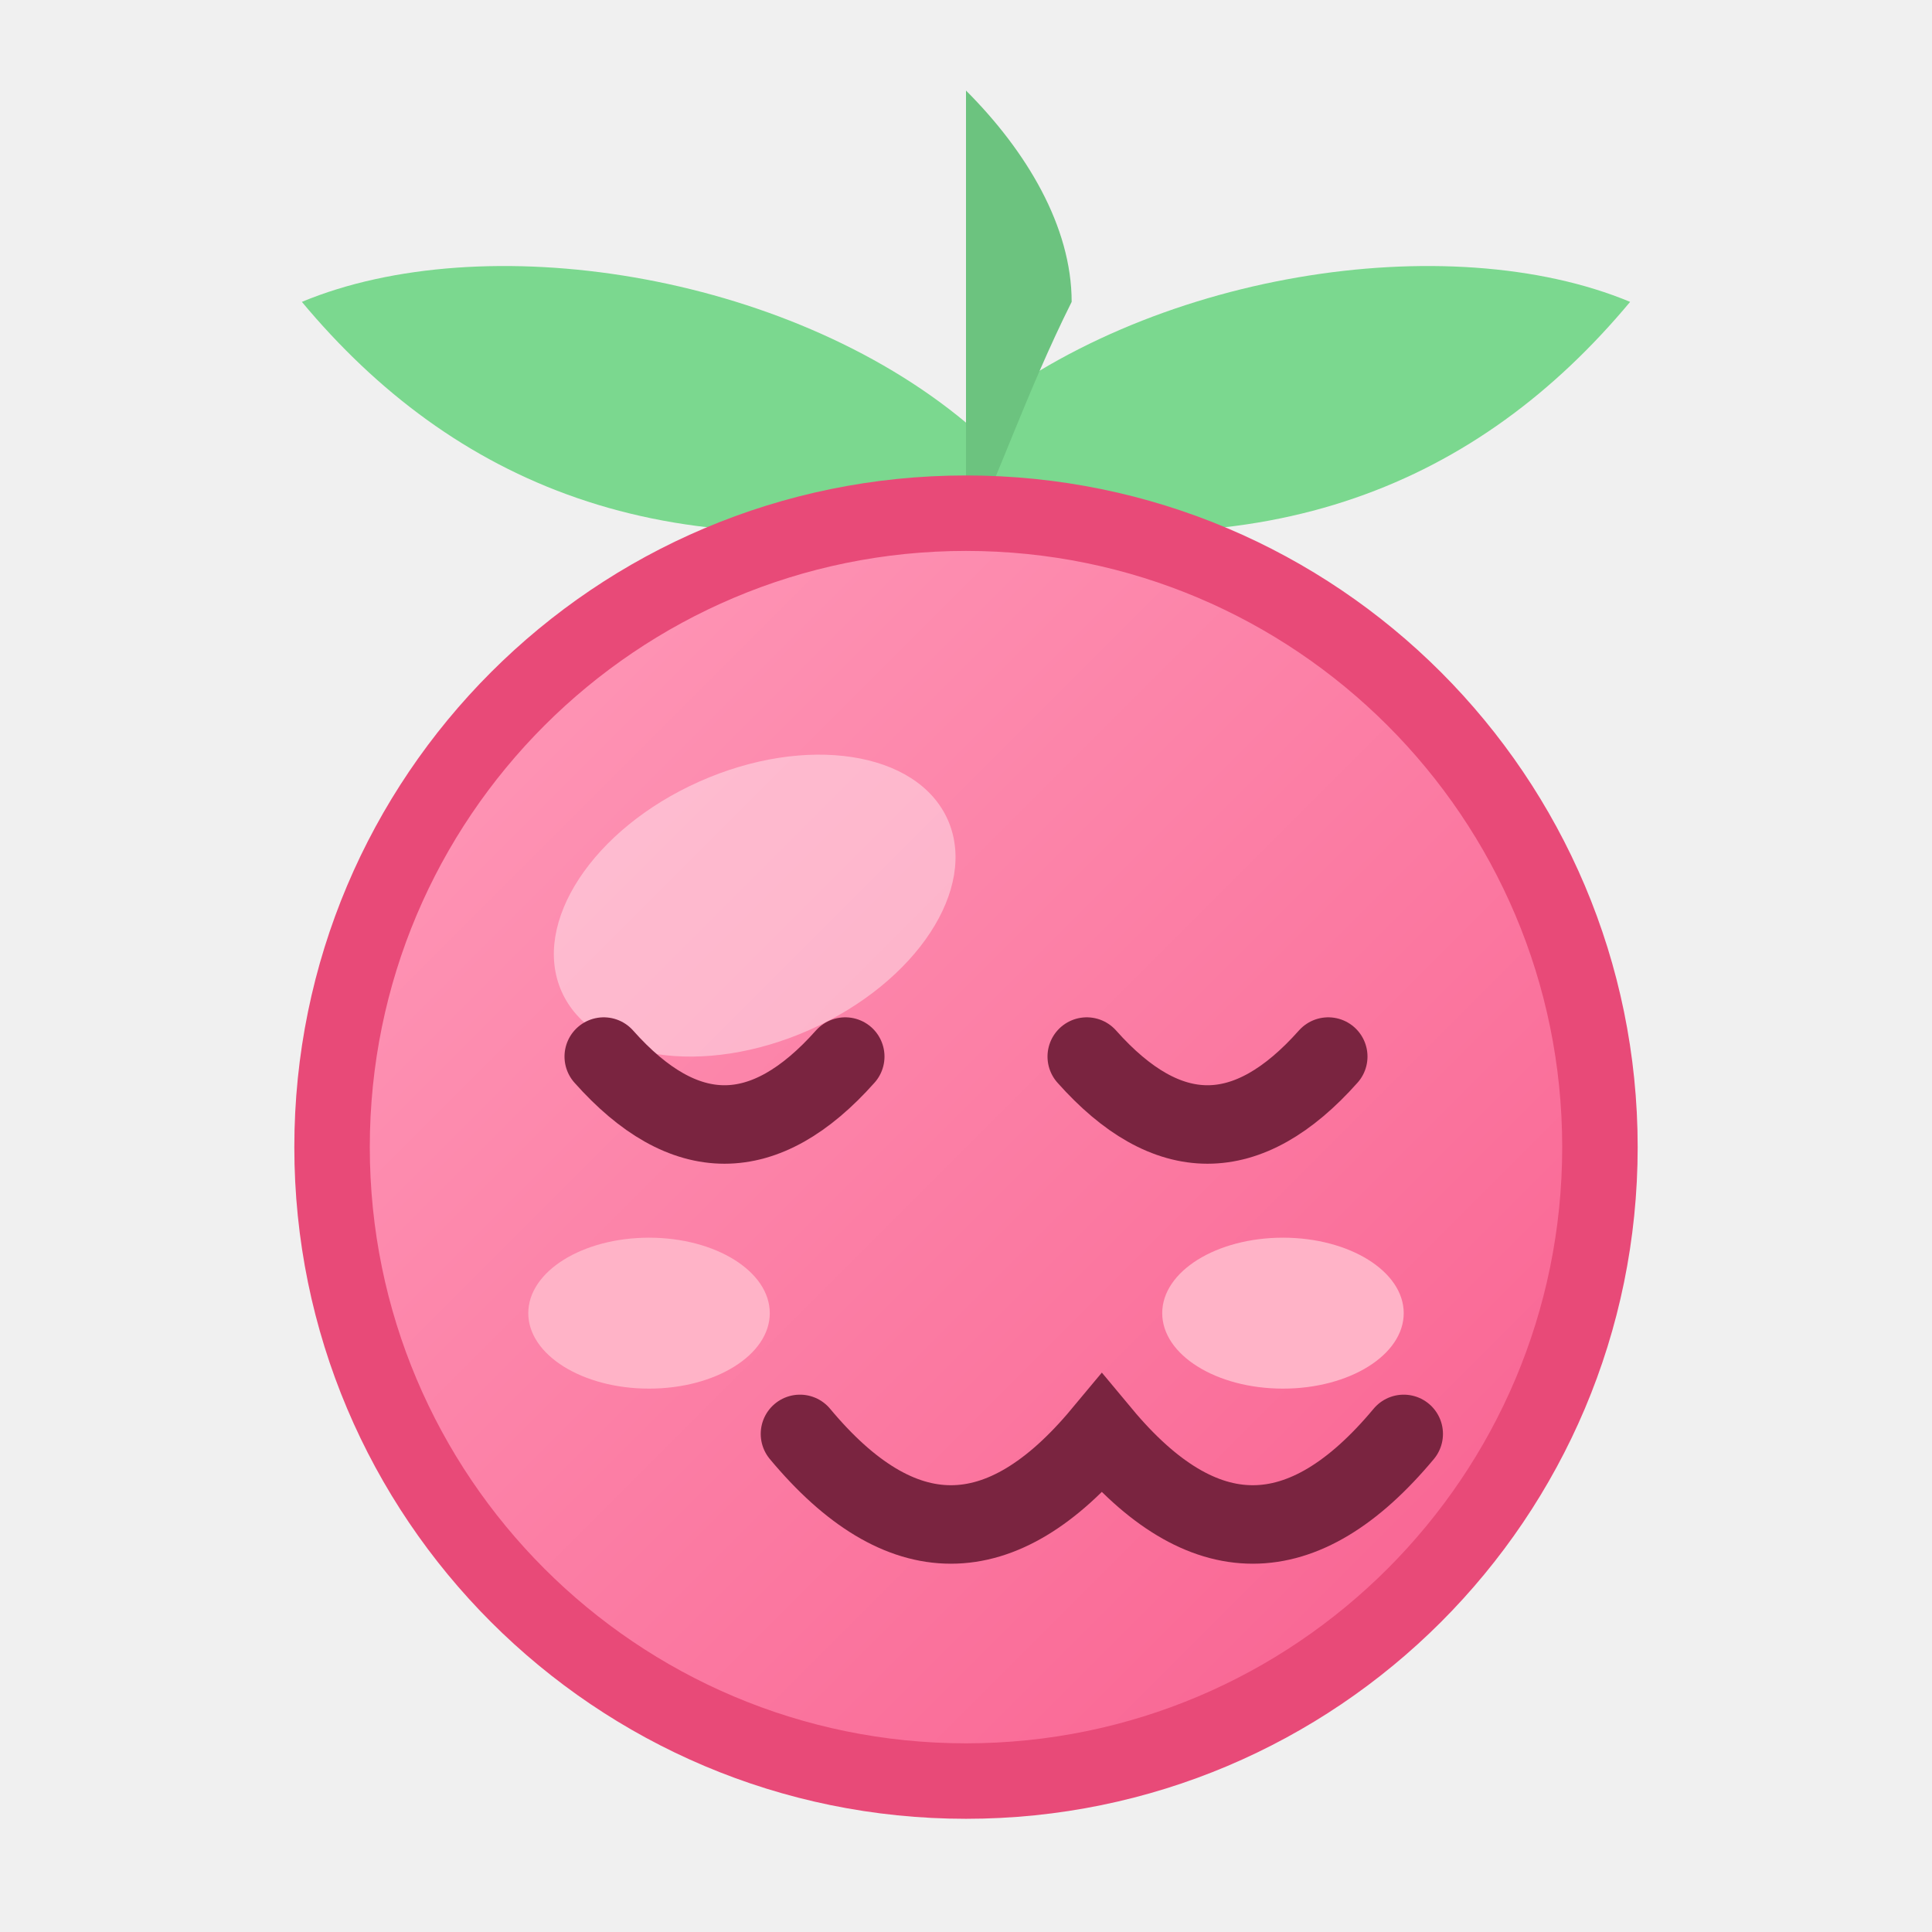
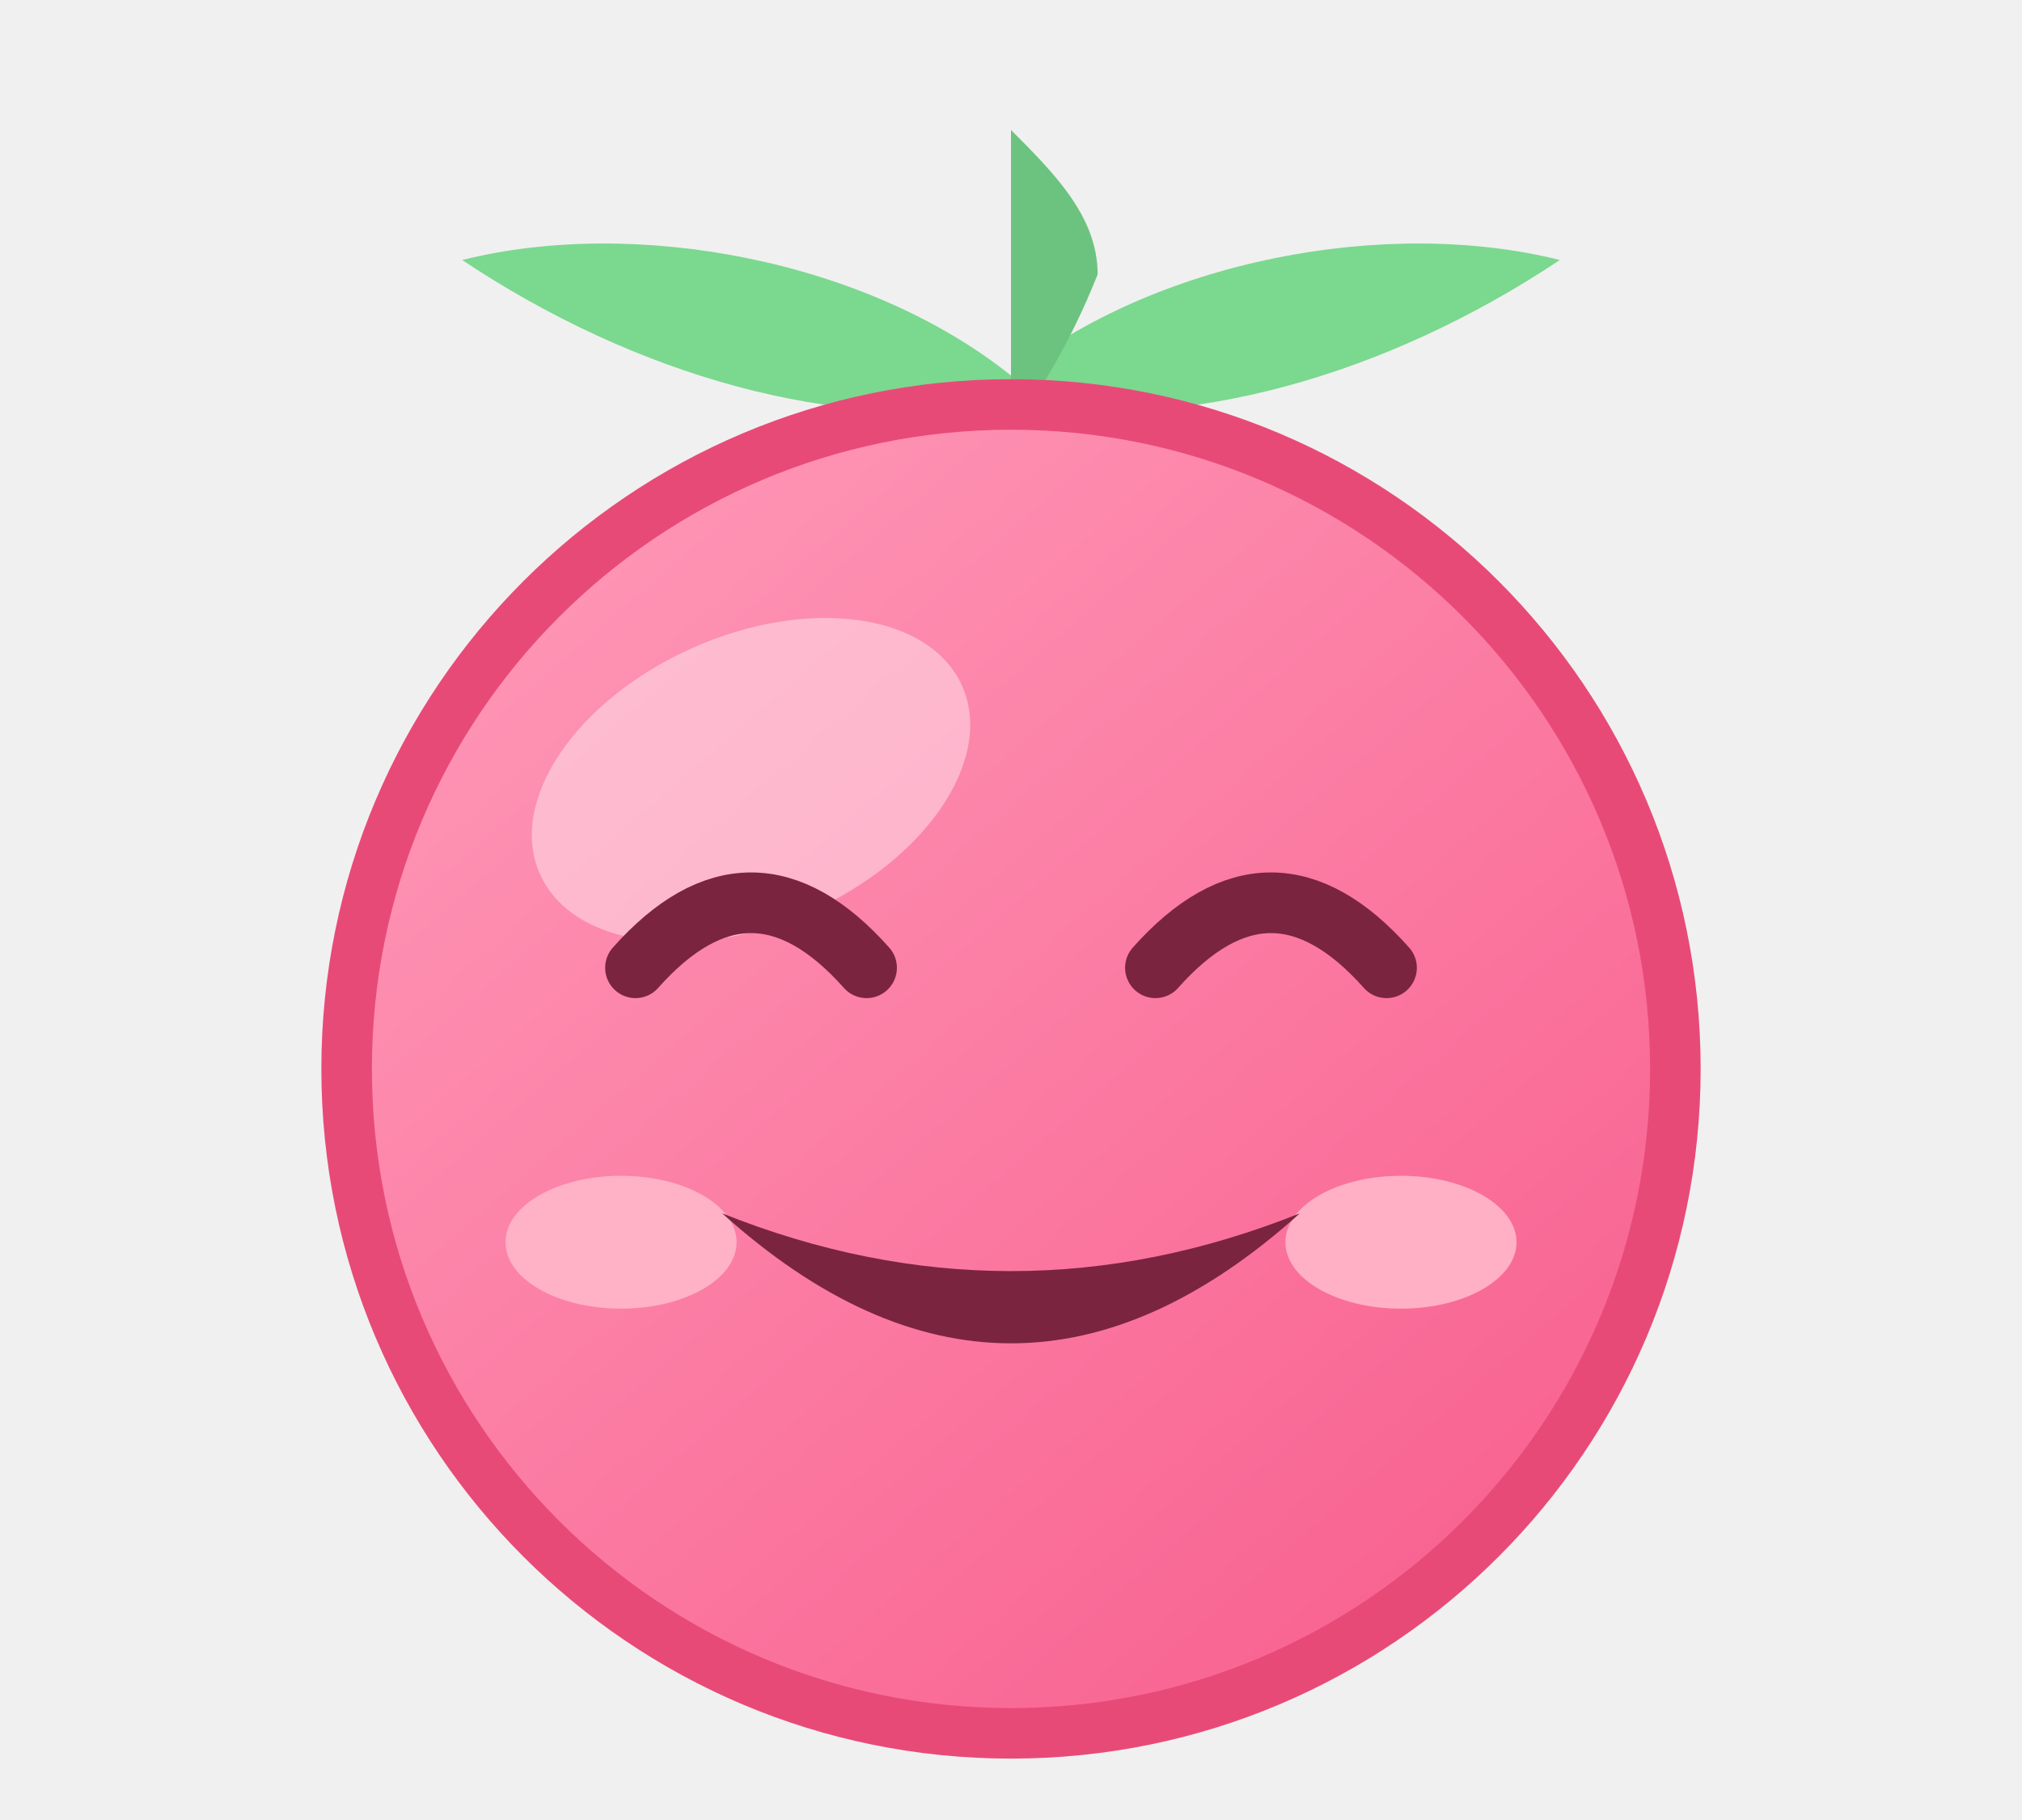
- <svg xmlns="http://www.w3.org/2000/svg" viewBox="0 0 64 64">
+ <svg xmlns="http://www.w3.org/2000/svg" viewBox="0 0 140 126">
  <defs>
-     <linearGradient id="t" x1="0" y1="0" x2="1" y2="1">
-       <stop offset="0" stop-color="#ff9dbb" />
+     <linearGradient id="fb-body" x1="30" y1="24" x2="110" y2="116" gradientUnits="userSpaceOnUse">
+       <stop stop-color="#ff9dbb" />
      <stop offset="1" stop-color="#f85e8e" />
    </linearGradient>
  </defs>
-   <path d="M32 14 C26 9 16 7.5 10 10 C15 16 22 19 32 17 Z" fill="#7bd88f" />
-   <path d="M32 14 C38 9 48 7.5 54 10 C49 16 42 19 32 17 Z" fill="#7bd88f" />
-   <path d="M32 18 C32 10 32 6 32 3 C34 5 35.5 7.5 35.5 10 C34 13 33 16 32 18 Z" fill="#6cc37f" />
-   <circle cx="32" cy="38" r="21" fill="url(#t)" stroke="#e84a78" stroke-width="2.5" />
-   <ellipse cx="25" cy="30" rx="7" ry="4.5" fill="#fff" opacity="0.4" transform="rotate(-24 25 30)" />
-   <ellipse cx="21.5" cy="43.5" rx="4" ry="2.5" fill="#ffb3c7" />
-   <ellipse cx="42.5" cy="43.5" rx="4" ry="2.5" fill="#ffb3c7" />
-   <path d="M20 35 q4 4.5 8 0 M36 35 q4 4.5 8 0" stroke="#7a2440" stroke-width="2.6" stroke-linecap="round" fill="none" />
-   <path d="M26.5 47.5 q5 6 10 0 q5 6 10 0" stroke="#7a2440" stroke-width="2.6" stroke-linecap="round" fill="none" />
+   <path d="M70 26 C60 18 44 15 32 18 C44 26 58 30 70 28 Z" fill="#7bd88f" />
+   <path d="M70 26 C80 18 96 15 108 18 C96 26 82 30 70 28 Z" fill="#7bd88f" />
+   <path d="M70 30 C70 21 70 14 70 9 C73 12 76 15 76 19 C74 24 72 27 70 30 Z" fill="#6cc37f" />
+   <circle cx="70" cy="74" r="46" fill="url(#fb-body)" stroke="#e84a78" stroke-width="3.5" />
+   <ellipse cx="52" cy="54" rx="16" ry="10" fill="#fff" opacity="0.4" transform="rotate(-24 52 54)" />
+   <ellipse cx="43" cy="86" rx="8" ry="4.6" fill="#ffb3c7" opacity="0.95" />
+   <ellipse cx="97" cy="86" rx="8" ry="4.6" fill="#ffb3c7" opacity="0.95" />
+   <g stroke="#7a2440" stroke-width="4.2" stroke-linecap="round" fill="none">
+     <path d="M44 67 q8 -9 16 0" />
+     <path d="M80 67 q8 -9 16 0" />
+   </g>
+   <path d="M50 84 Q70 102 90 84 Q70 92 50 84 Z" fill="#7a2440" />
</svg>
